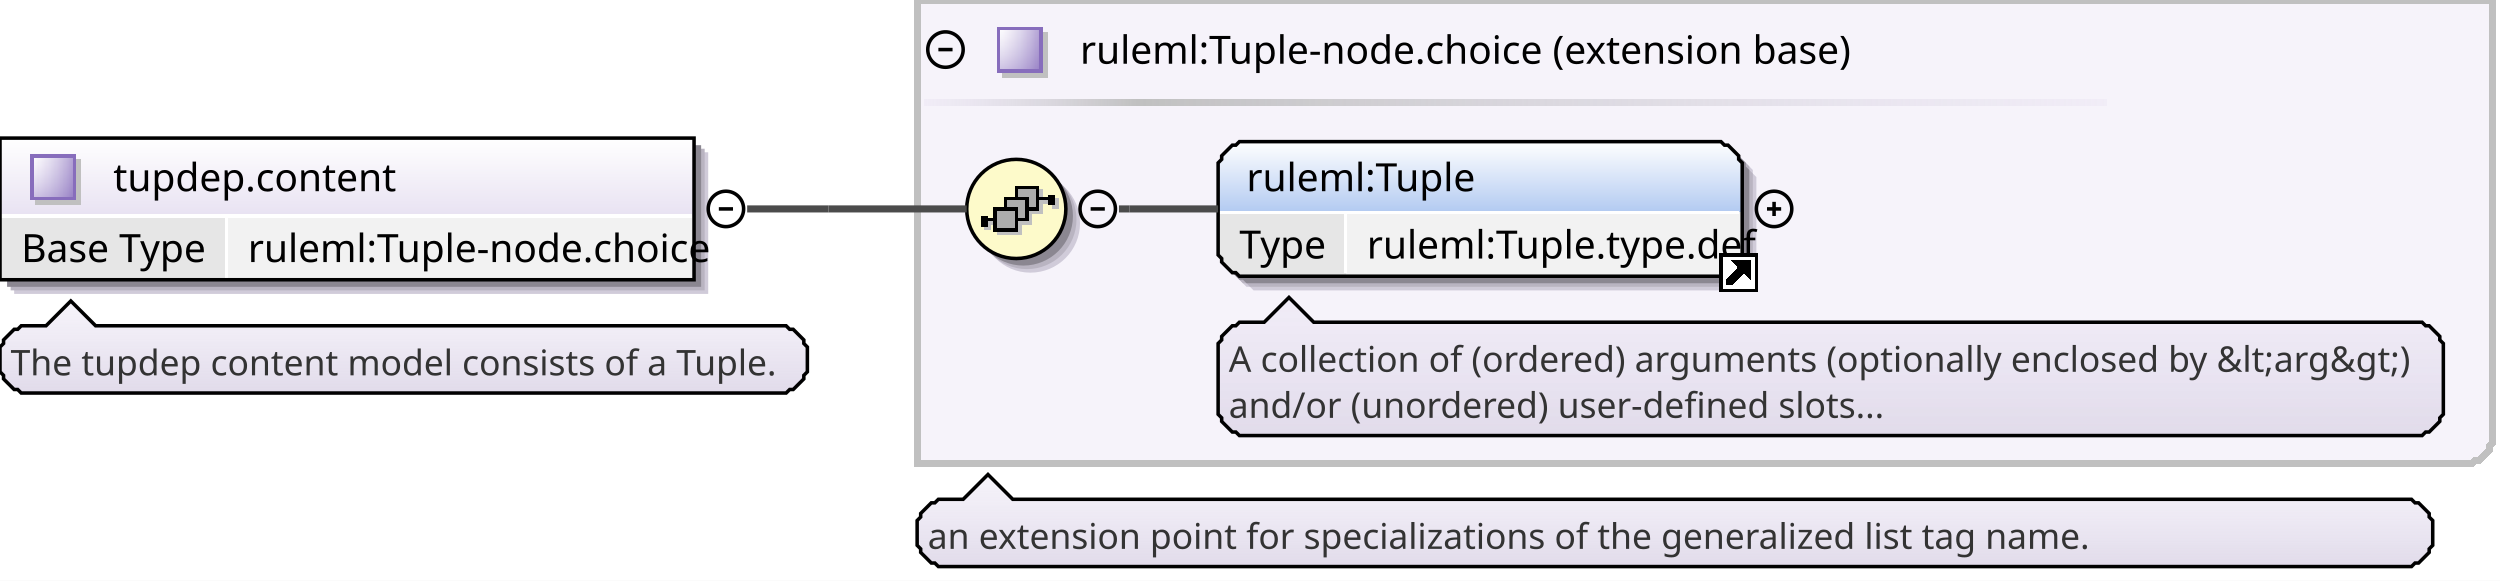
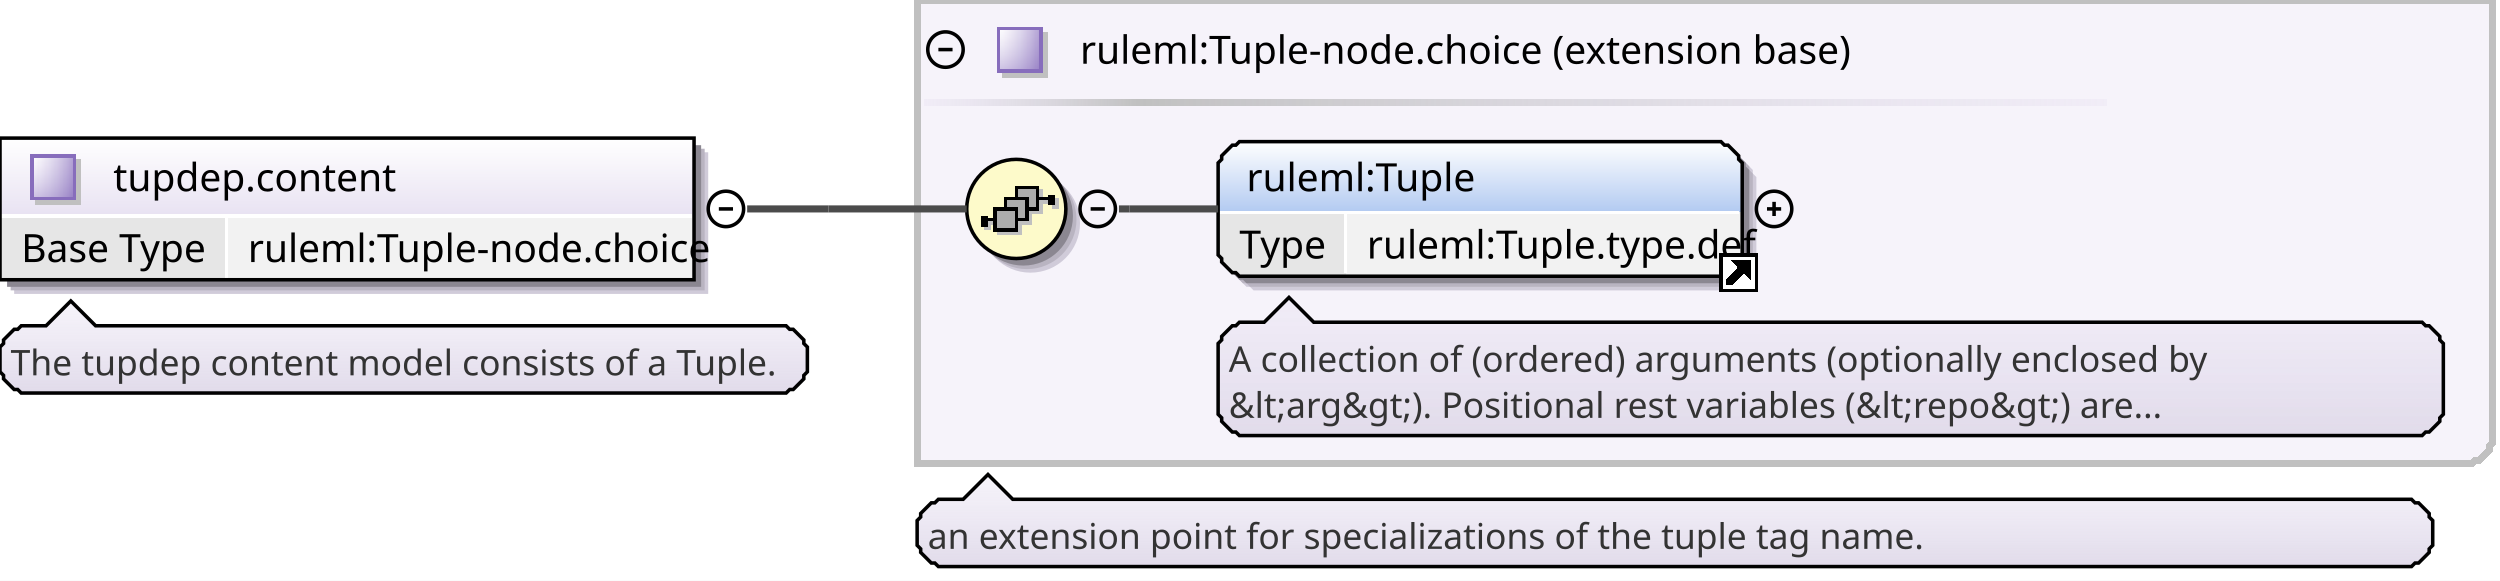
<svg xmlns="http://www.w3.org/2000/svg" color-interpolation="auto" color-rendering="auto" fill="black" fill-opacity="1" font-family="'Dialog'" font-size="12px" font-style="normal" font-weight="normal" height="164" image-rendering="auto" shape-rendering="auto" stroke="black" stroke-dasharray="none" stroke-dashoffset="0" stroke-linecap="square" stroke-linejoin="miter" stroke-miterlimit="10" stroke-opacity="1" stroke-width="1" text-rendering="auto" width="706">
  <defs id="genericDefs" />
  <g>
    <defs id="defs1">
      <linearGradient gradientUnits="userSpaceOnUse" id="linearGradient1" spreadMethod="pad" x1="0" x2="0" y1="39" y2="61">
        <stop offset="0%" stop-color="white" stop-opacity="1" />
        <stop offset="100%" stop-color="rgb(232,226,242)" stop-opacity="1" />
      </linearGradient>
      <linearGradient gradientUnits="userSpaceOnUse" id="linearGradient2" spreadMethod="pad" x1="9" x2="9" y1="44" y2="56">
        <stop offset="0%" stop-color="rgb(255,255,255)" stop-opacity="0.353" />
        <stop offset="100%" stop-color="rgb(135,109,188)" stop-opacity="0.667" />
      </linearGradient>
      <linearGradient gradientUnits="userSpaceOnUse" id="linearGradient3" spreadMethod="pad" x1="9" x2="21" y1="44" y2="44">
        <stop offset="0%" stop-color="rgb(255,255,255)" stop-opacity="0.353" />
        <stop offset="100%" stop-color="rgb(135,109,188)" stop-opacity="0.667" />
      </linearGradient>
      <linearGradient gradientUnits="userSpaceOnUse" id="linearGradient4" spreadMethod="pad" x1="321" x2="595" y1="28" y2="28">
        <stop offset="0%" stop-color="silver" stop-opacity="1" />
        <stop offset="100%" stop-color="rgb(232,226,242)" stop-opacity="0.392" />
      </linearGradient>
      <linearGradient gradientUnits="userSpaceOnUse" id="linearGradient5" spreadMethod="pad" x1="261" x2="321" y1="28" y2="28">
        <stop offset="0%" stop-color="rgb(232,226,242)" stop-opacity="0.392" />
        <stop offset="100%" stop-color="silver" stop-opacity="1" />
      </linearGradient>
      <linearGradient gradientUnits="userSpaceOnUse" id="linearGradient6" spreadMethod="pad" x1="282" x2="282" y1="8" y2="20">
        <stop offset="0%" stop-color="rgb(255,255,255)" stop-opacity="0.353" />
        <stop offset="100%" stop-color="rgb(135,109,188)" stop-opacity="0.667" />
      </linearGradient>
      <linearGradient gradientUnits="userSpaceOnUse" id="linearGradient7" spreadMethod="pad" x1="282" x2="294" y1="8" y2="8">
        <stop offset="0%" stop-color="rgb(255,255,255)" stop-opacity="0.353" />
        <stop offset="100%" stop-color="rgb(135,109,188)" stop-opacity="0.667" />
      </linearGradient>
      <linearGradient gradientUnits="userSpaceOnUse" id="linearGradient8" spreadMethod="pad" x1="273" x2="273" y1="45" y2="73">
        <stop offset="0%" stop-color="rgb(253,250,202)" stop-opacity="1" />
        <stop offset="100%" stop-color="rgb(253,250,202)" stop-opacity="1" />
      </linearGradient>
      <linearGradient gradientUnits="userSpaceOnUse" id="linearGradient9" spreadMethod="pad" x1="344" x2="344" y1="40" y2="60">
        <stop offset="0%" stop-color="white" stop-opacity="1" />
        <stop offset="100%" stop-color="rgb(178,202,241)" stop-opacity="1" />
      </linearGradient>
      <linearGradient gradientUnits="userSpaceOnUse" id="linearGradient10" spreadMethod="pad" x1="344" x2="344" y1="84" y2="123">
        <stop offset="0%" stop-color="rgb(232,226,242)" stop-opacity="0.392" />
        <stop offset="100%" stop-color="rgb(225,219,234)" stop-opacity="1" />
      </linearGradient>
      <linearGradient gradientUnits="userSpaceOnUse" id="linearGradient11" spreadMethod="pad" x1="259" x2="259" y1="134" y2="160">
        <stop offset="0%" stop-color="rgb(232,226,242)" stop-opacity="0.392" />
        <stop offset="100%" stop-color="rgb(225,219,234)" stop-opacity="1" />
      </linearGradient>
      <linearGradient gradientUnits="userSpaceOnUse" id="linearGradient12" spreadMethod="pad" x1="0" x2="0" y1="85" y2="111">
        <stop offset="0%" stop-color="rgb(232,226,242)" stop-opacity="0.392" />
        <stop offset="100%" stop-color="rgb(225,219,234)" stop-opacity="1" />
      </linearGradient>
      <clipPath clipPathUnits="userSpaceOnUse" id="clipPath1">
        <path d="M0 0 L706 0 L706 164 L0 164 L0 0 Z" />
      </clipPath>
    </defs>
    <g fill="white" stroke="white">
      <rect clip-path="url(#clipPath1)" height="164" stroke="none" width="706" x="0" y="0" />
    </g>
    <g fill="rgb(208,203,217)" font-family="sans-serif" font-size="11px" stroke="rgb(208,203,217)" text-rendering="optimizeLegibility">
      <polygon clip-path="url(#clipPath1)" points=" 4 43 200 43 200 83 4 83" stroke="none" />
      <polygon clip-path="url(#clipPath1)" fill="rgb(185,180,193)" points=" 3 42 199 42 199 82 3 82" stroke="none" />
      <polygon clip-path="url(#clipPath1)" fill="rgb(139,135,145)" points=" 2 41 198 41 198 81 2 81" stroke="none" />
    </g>
    <g fill="url(#linearGradient1)" font-family="sans-serif" font-size="11px" shape-rendering="crispEdges" stroke="url(#linearGradient1)" text-rendering="geometricPrecision">
      <polygon clip-path="url(#clipPath1)" points=" 0 39 196 39 196 61 0 61" stroke="none" />
      <polygon clip-path="url(#clipPath1)" fill="rgb(230,230,230)" points=" 0 61 64 61 64 79 0 79" stroke="none" />
      <polygon clip-path="url(#clipPath1)" fill="rgb(242,242,242)" points=" 64 61 196 61 196 79 64 79" stroke="none" />
      <line clip-path="url(#clipPath1)" fill="none" stroke="white" x1="0" x2="195" y1="61" y2="61" />
      <text clip-path="url(#clipPath1)" fill="black" stroke="none" x="6" xml:space="preserve" y="74">Base Type</text>
      <text clip-path="url(#clipPath1)" fill="black" stroke="none" x="70" xml:space="preserve" y="74">ruleml:Tuple-node.choice</text>
      <line clip-path="url(#clipPath1)" fill="none" stroke="white" x1="64" x2="64" y1="61" y2="78" />
    </g>
    <g font-family="sans-serif" font-size="11px" stroke-linecap="butt" text-rendering="optimizeLegibility">
      <polygon clip-path="url(#clipPath1)" fill="none" points=" 0 39 196 39 196 79 0 79" />
    </g>
    <g fill="silver" font-family="sans-serif" font-size="11px" shape-rendering="crispEdges" stroke="silver" stroke-linecap="butt" text-rendering="geometricPrecision">
      <rect clip-path="url(#clipPath1)" height="13" stroke="none" width="13" x="10" y="45" />
      <rect clip-path="url(#clipPath1)" fill="white" height="12" stroke="none" width="12" x="9" y="44" />
      <rect clip-path="url(#clipPath1)" fill="url(#linearGradient2)" height="12" stroke="none" width="12" x="9" y="44" />
      <rect clip-path="url(#clipPath1)" fill="url(#linearGradient3)" height="12" stroke="none" width="12" x="9" y="44" />
      <rect clip-path="url(#clipPath1)" fill="none" height="12" stroke="rgb(135,109,188)" width="12" x="9" y="44" />
      <text clip-path="url(#clipPath1)" fill="black" stroke="none" x="32" xml:space="preserve" y="54">tupdep.content</text>
    </g>
    <g font-family="sans-serif" font-size="11px" stroke-linecap="butt" text-rendering="optimizeLegibility">
      <circle clip-path="url(#clipPath1)" cx="205" cy="59" fill="none" r="5" />
      <line clip-path="url(#clipPath1)" fill="none" x1="203" x2="207" y1="59" y2="59" />
    </g>
    <g fill="rgb(232,226,242)" fill-opacity="0.392" font-family="sans-serif" font-size="11px" shape-rendering="crispEdges" stroke="rgb(232,226,242)" stroke-linecap="butt" stroke-opacity="0.392" stroke-width="2" text-rendering="geometricPrecision">
      <polygon clip-path="url(#clipPath1)" points=" 259 0 704 0 704 125 703 126 703 127 702 128 701 129 700 130 699 130 698 131 259 131" stroke="none" />
    </g>
    <g fill="silver" font-family="sans-serif" font-size="11px" shape-rendering="crispEdges" stroke="silver" stroke-linecap="butt" stroke-width="2" text-rendering="geometricPrecision">
      <polygon clip-path="url(#clipPath1)" fill="none" points=" 259 0 704 0 704 125 703 126 703 127 702 128 701 129 700 130 699 130 698 131 259 131" />
      <rect clip-path="url(#clipPath1)" fill="url(#linearGradient4)" height="2" stroke="none" width="274" x="321" y="28" />
      <rect clip-path="url(#clipPath1)" fill="url(#linearGradient5)" height="2" stroke="none" width="60" x="261" y="28" />
      <rect clip-path="url(#clipPath1)" height="13" stroke="none" stroke-width="1" width="13" x="283" y="9" />
      <rect clip-path="url(#clipPath1)" fill="white" height="12" stroke="none" stroke-width="1" width="12" x="282" y="8" />
      <rect clip-path="url(#clipPath1)" fill="url(#linearGradient6)" height="12" stroke="none" stroke-width="1" width="12" x="282" y="8" />
      <rect clip-path="url(#clipPath1)" fill="url(#linearGradient7)" height="12" stroke="none" stroke-width="1" width="12" x="282" y="8" />
      <rect clip-path="url(#clipPath1)" fill="none" height="12" stroke="rgb(135,109,188)" stroke-width="1" width="12" x="282" y="8" />
      <text clip-path="url(#clipPath1)" fill="black" stroke="none" stroke-width="1" x="305" xml:space="preserve" y="18">ruleml:Tuple-node.choice (extension base)</text>
    </g>
    <g font-family="sans-serif" font-size="11px" stroke-linecap="butt" text-rendering="optimizeLegibility">
      <circle clip-path="url(#clipPath1)" cx="267" cy="14" fill="none" r="5" />
      <line clip-path="url(#clipPath1)" fill="none" x1="265" x2="269" y1="14" y2="14" />
      <circle clip-path="url(#clipPath1)" cx="291" cy="63" fill="rgb(208,203,217)" r="14" stroke="none" />
      <circle clip-path="url(#clipPath1)" cx="290" cy="62" fill="rgb(185,180,193)" r="14" stroke="none" />
      <circle clip-path="url(#clipPath1)" cx="289" cy="61" fill="rgb(139,135,145)" r="14" stroke="none" />
    </g>
    <g fill="url(#linearGradient8)" font-family="sans-serif" font-size="11px" shape-rendering="crispEdges" stroke="url(#linearGradient8)" stroke-linecap="butt" text-rendering="geometricPrecision">
      <circle clip-path="url(#clipPath1)" cx="287" cy="59" r="14" stroke="none" />
    </g>
    <g font-family="sans-serif" font-size="11px" stroke-linecap="butt" text-rendering="optimizeLegibility">
      <circle clip-path="url(#clipPath1)" cx="287" cy="59" fill="none" r="14" />
    </g>
    <g fill="silver" font-family="sans-serif" font-size="11px" shape-rendering="crispEdges" stroke="silver" stroke-linecap="butt" text-rendering="geometricPrecision">
      <line clip-path="url(#clipPath1)" fill="none" x1="294" x2="298" y1="57" y2="57" />
      <rect clip-path="url(#clipPath1)" height="3" stroke="none" width="2" x="297" y="56" />
      <rect clip-path="url(#clipPath1)" height="6" stroke="none" width="6" x="288" y="54" />
      <rect clip-path="url(#clipPath1)" fill="none" height="6" width="6" x="288" y="54" />
      <rect clip-path="url(#clipPath1)" height="6" stroke="none" width="6" x="285" y="57" />
      <rect clip-path="url(#clipPath1)" fill="none" height="6" width="6" x="285" y="57" />
      <rect clip-path="url(#clipPath1)" height="6" stroke="none" width="6" x="282" y="60" />
      <rect clip-path="url(#clipPath1)" fill="none" height="6" width="6" x="282" y="60" />
      <line clip-path="url(#clipPath1)" fill="none" x1="282" x2="278" y1="63" y2="63" />
      <rect clip-path="url(#clipPath1)" height="3" stroke="none" width="2" x="278" y="62" />
      <line clip-path="url(#clipPath1)" fill="none" stroke="black" x1="293" x2="297" y1="56" y2="56" />
      <rect clip-path="url(#clipPath1)" fill="black" height="3" stroke="none" width="2" x="296" y="55" />
      <rect clip-path="url(#clipPath1)" fill="rgb(172,172,172)" height="6" stroke="none" width="6" x="287" y="53" />
      <rect clip-path="url(#clipPath1)" fill="none" height="6" stroke="black" width="6" x="287" y="53" />
      <rect clip-path="url(#clipPath1)" fill="rgb(172,172,172)" height="6" stroke="none" width="6" x="284" y="56" />
      <rect clip-path="url(#clipPath1)" fill="none" height="6" stroke="black" width="6" x="284" y="56" />
      <rect clip-path="url(#clipPath1)" fill="rgb(172,172,172)" height="6" stroke="none" width="6" x="281" y="59" />
      <rect clip-path="url(#clipPath1)" fill="none" height="6" stroke="black" width="6" x="281" y="59" />
      <line clip-path="url(#clipPath1)" fill="none" stroke="black" x1="281" x2="277" y1="62" y2="62" />
      <rect clip-path="url(#clipPath1)" fill="black" height="3" stroke="none" width="2" x="277" y="61" />
    </g>
    <g font-family="sans-serif" font-size="11px" stroke-linecap="butt" text-rendering="optimizeLegibility">
      <circle clip-path="url(#clipPath1)" cx="310" cy="59" fill="none" r="5" />
      <line clip-path="url(#clipPath1)" fill="none" x1="308" x2="312" y1="59" y2="59" />
      <polygon clip-path="url(#clipPath1)" fill="rgb(208,203,217)" points=" 348 50 349 49 349 48 350 47 351 46 352 45 353 45 354 44 490 44 491 45 492 45 493 46 494 47 495 48 495 49 496 50 496 76 495 77 495 78 494 79 493 80 492 81 491 81 490 82 354 82 353 81 352 81 351 80 350 79 349 78 349 77 348 76" stroke="none" />
      <polygon clip-path="url(#clipPath1)" fill="rgb(185,180,193)" points=" 347 49 348 48 348 47 349 46 350 45 351 44 352 44 353 43 489 43 490 44 491 44 492 45 493 46 494 47 494 48 495 49 495 75 494 76 494 77 493 78 492 79 491 80 490 80 489 81 353 81 352 80 351 80 350 79 349 78 348 77 348 76 347 75" stroke="none" />
      <polygon clip-path="url(#clipPath1)" fill="rgb(139,135,145)" points=" 346 48 347 47 347 46 348 45 349 44 350 43 351 43 352 42 488 42 489 43 490 43 491 44 492 45 493 46 493 47 494 48 494 74 493 75 493 76 492 77 491 78 490 79 489 79 488 80 352 80 351 79 350 79 349 78 348 77 347 76 347 75 346 74" stroke="none" />
    </g>
    <g fill="url(#linearGradient9)" font-family="sans-serif" font-size="11px" shape-rendering="crispEdges" stroke="url(#linearGradient9)" stroke-linecap="butt" text-rendering="geometricPrecision">
      <polygon clip-path="url(#clipPath1)" points=" 344 46 345 45 345 44 346 43 347 42 348 41 349 41 350 40 486 40 487 41 488 41 489 42 490 43 491 44 491 45 492 46 492 60 491 60 491 60 490 60 489 60 488 60 487 60 486 60 350 60 349 60 348 60 347 60 346 60 345 60 345 60 344 60" stroke="none" />
      <polygon clip-path="url(#clipPath1)" fill="rgb(230,230,230)" points=" 344 60 345 60 345 60 346 60 347 60 348 60 349 60 350 60 380 60 380 60 380 60 380 60 380 60 380 60 380 60 380 60 380 72 380 73 380 74 380 75 380 76 380 77 380 77 380 78 350 78 349 77 348 77 347 76 346 75 345 74 345 73 344 72" stroke="none" />
      <polygon clip-path="url(#clipPath1)" fill="rgb(242,242,242)" points=" 380 60 380 60 380 60 380 60 380 60 380 60 380 60 380 60 486 60 487 60 488 60 489 60 490 60 491 60 491 60 492 60 492 72 491 73 491 74 490 75 489 76 488 77 487 77 486 78 380 78 380 77 380 77 380 76 380 75 380 74 380 73 380 72" stroke="none" />
      <line clip-path="url(#clipPath1)" fill="none" stroke="white" x1="344" x2="491" y1="60" y2="60" />
      <text clip-path="url(#clipPath1)" fill="black" stroke="none" x="350" xml:space="preserve" y="73">Type</text>
      <text clip-path="url(#clipPath1)" fill="black" stroke="none" x="386" xml:space="preserve" y="73">ruleml:Tuple.type.def</text>
      <line clip-path="url(#clipPath1)" fill="none" stroke="white" x1="380" x2="380" y1="60" y2="77" />
    </g>
    <g font-family="sans-serif" font-size="11px" stroke-linecap="butt" text-rendering="optimizeLegibility">
      <polygon clip-path="url(#clipPath1)" fill="none" points=" 344 46 345 45 345 44 346 43 347 42 348 41 349 41 350 40 486 40 487 41 488 41 489 42 490 43 491 44 491 45 492 46 492 72 491 73 491 74 490 75 489 76 488 77 487 77 486 78 350 78 349 77 348 77 347 76 346 75 345 74 345 73 344 72" />
      <text clip-path="url(#clipPath1)" shape-rendering="crispEdges" stroke="none" text-rendering="geometricPrecision" x="352" xml:space="preserve" y="54">ruleml:Tuple</text>
    </g>
    <g fill="white" font-family="sans-serif" font-size="11px" shape-rendering="crispEdges" stroke="white" stroke-linecap="butt" text-rendering="geometricPrecision">
      <rect clip-path="url(#clipPath1)" height="10" stroke="none" width="10" x="486" y="72" />
      <polygon clip-path="url(#clipPath1)" fill="none" points=" 488 80 488 79 491 76 491 75 490 74 494 74 494 78 493 77 492 77 489 80" stroke="black" />
      <polygon clip-path="url(#clipPath1)" fill="black" points=" 488 80 488 79 491 76 491 75 490 74 494 74 494 78 493 77 492 77 489 80" stroke="none" />
      <rect clip-path="url(#clipPath1)" fill="none" height="10" stroke="black" width="10" x="486" y="72" />
    </g>
    <g font-family="sans-serif" font-size="11px" stroke-linecap="butt" text-rendering="optimizeLegibility">
      <circle clip-path="url(#clipPath1)" cx="501" cy="59" fill="none" r="5" />
      <line clip-path="url(#clipPath1)" fill="none" x1="499" x2="503" y1="59" y2="59" />
      <line clip-path="url(#clipPath1)" fill="none" x1="501" x2="501" y1="57" y2="61" />
    </g>
    <g fill="url(#linearGradient10)" font-family="sans-serif" font-size="11px" shape-rendering="crispEdges" stroke="url(#linearGradient10)" stroke-linecap="butt" text-rendering="geometricPrecision">
      <polygon clip-path="url(#clipPath1)" points=" 344 97 345 96 345 95 346 94 347 93 348 92 349 92 350 91 357 91 364 84 371 91 684 91 685 92 686 92 687 93 688 94 689 95 689 96 690 97 690 117 689 118 689 119 688 120 687 121 686 122 685 122 684 123 350 123 349 122 348 122 347 121 346 120 345 119 345 118 344 117" stroke="none" />
    </g>
    <g font-family="sans-serif" font-size="11px" stroke-linecap="butt" text-rendering="optimizeLegibility">
      <polygon clip-path="url(#clipPath1)" fill="none" points=" 344 97 345 96 345 95 346 94 347 93 348 92 349 92 350 91 357 91 364 84 371 91 684 91 685 92 686 92 687 93 688 94 689 95 689 96 690 97 690 117 689 118 689 119 688 120 687 121 686 122 685 122 684 123 350 123 349 122 348 122 347 121 346 120 345 119 345 118 344 117" />
    </g>
    <g fill="rgb(51,51,51)" font-family="sans-serif" font-size="10px" shape-rendering="crispEdges" stroke="rgb(51,51,51)" stroke-linecap="butt" text-rendering="geometricPrecision">
-       <text clip-path="url(#clipPath1)" stroke="none" x="347" xml:space="preserve" y="105">A collection of (ordered) arguments (optionally enclosed by &amp;lt;arg&amp;gt;) </text>
-       <text clip-path="url(#clipPath1)" stroke="none" x="347" xml:space="preserve" y="118">and/or (unordered) user-defined slots...</text>
+       <text clip-path="url(#clipPath1)" stroke="none" x="347" xml:space="preserve" y="105">A collection of (ordered) arguments (optionally enclosed by </text>
+       <text clip-path="url(#clipPath1)" stroke="none" x="347" xml:space="preserve" y="118">&amp;lt;arg&amp;gt;). Positional rest variables (&amp;lt;repo&amp;gt;) are...</text>
    </g>
    <g fill="rgb(75,75,75)" font-family="sans-serif" font-size="11px" stroke="rgb(75,75,75)" stroke-linecap="butt" stroke-width="2" text-rendering="optimizeLegibility">
      <line clip-path="url(#clipPath1)" fill="none" x1="316" x2="319" y1="59" y2="59" />
      <line clip-path="url(#clipPath1)" fill="none" x1="319" x2="319" y1="59" y2="59" />
      <line clip-path="url(#clipPath1)" fill="none" x1="319" x2="344" y1="59" y2="59" />
    </g>
    <g fill="url(#linearGradient11)" font-family="sans-serif" font-size="11px" shape-rendering="crispEdges" stroke="url(#linearGradient11)" stroke-linecap="butt" text-rendering="geometricPrecision">
      <polygon clip-path="url(#clipPath1)" points=" 259 147 260 146 260 145 261 144 262 143 263 142 264 142 265 141 272 141 279 134 286 141 681 141 682 142 683 142 684 143 685 144 686 145 686 146 687 147 687 154 686 155 686 156 685 157 684 158 683 159 682 159 681 160 265 160 264 159 263 159 262 158 261 157 260 156 260 155 259 154" stroke="none" />
    </g>
    <g font-family="sans-serif" font-size="11px" stroke-linecap="butt" text-rendering="optimizeLegibility">
      <polygon clip-path="url(#clipPath1)" fill="none" points=" 259 147 260 146 260 145 261 144 262 143 263 142 264 142 265 141 272 141 279 134 286 141 681 141 682 142 683 142 684 143 685 144 686 145 686 146 687 147 687 154 686 155 686 156 685 157 684 158 683 159 682 159 681 160 265 160 264 159 263 159 262 158 261 157 260 156 260 155 259 154" />
    </g>
    <g fill="rgb(51,51,51)" font-family="sans-serif" font-size="10px" shape-rendering="crispEdges" stroke="rgb(51,51,51)" stroke-linecap="butt" text-rendering="geometricPrecision">
-       <text clip-path="url(#clipPath1)" stroke="none" x="262" xml:space="preserve" y="155">an extension point for specializations of the generalized list tag name.</text>
+       <text clip-path="url(#clipPath1)" stroke="none" x="262" xml:space="preserve" y="155">an extension point for specializations of the tuple tag name.</text>
    </g>
    <g fill="rgb(75,75,75)" font-family="sans-serif" font-size="11px" stroke="rgb(75,75,75)" stroke-linecap="butt" stroke-width="2" text-rendering="optimizeLegibility">
      <line clip-path="url(#clipPath1)" fill="none" x1="211" x2="234" y1="59" y2="59" />
      <line clip-path="url(#clipPath1)" fill="none" x1="234" x2="234" y1="59" y2="59" />
      <line clip-path="url(#clipPath1)" fill="none" x1="234" x2="273" y1="59" y2="59" />
    </g>
    <g fill="url(#linearGradient12)" font-family="sans-serif" font-size="11px" shape-rendering="crispEdges" stroke="url(#linearGradient12)" stroke-linecap="butt" text-rendering="geometricPrecision">
      <polygon clip-path="url(#clipPath1)" points=" 0 98 1 97 1 96 2 95 3 94 4 93 5 93 6 92 13 92 20 85 27 92 222 92 223 93 224 93 225 94 226 95 227 96 227 97 228 98 228 105 227 106 227 107 226 108 225 109 224 110 223 110 222 111 6 111 5 110 4 110 3 109 2 108 1 107 1 106 0 105" stroke="none" />
    </g>
    <g font-family="sans-serif" font-size="11px" stroke-linecap="butt" text-rendering="optimizeLegibility">
      <polygon clip-path="url(#clipPath1)" fill="none" points=" 0 98 1 97 1 96 2 95 3 94 4 93 5 93 6 92 13 92 20 85 27 92 222 92 223 93 224 93 225 94 226 95 227 96 227 97 228 98 228 105 227 106 227 107 226 108 225 109 224 110 223 110 222 111 6 111 5 110 4 110 3 109 2 108 1 107 1 106 0 105" />
    </g>
    <g fill="rgb(51,51,51)" font-family="sans-serif" font-size="10px" shape-rendering="crispEdges" stroke="rgb(51,51,51)" stroke-linecap="butt" text-rendering="geometricPrecision">
      <text clip-path="url(#clipPath1)" stroke="none" x="3" xml:space="preserve" y="106">The tupdep content model consists of a Tuple.</text>
    </g>
  </g>
</svg>
